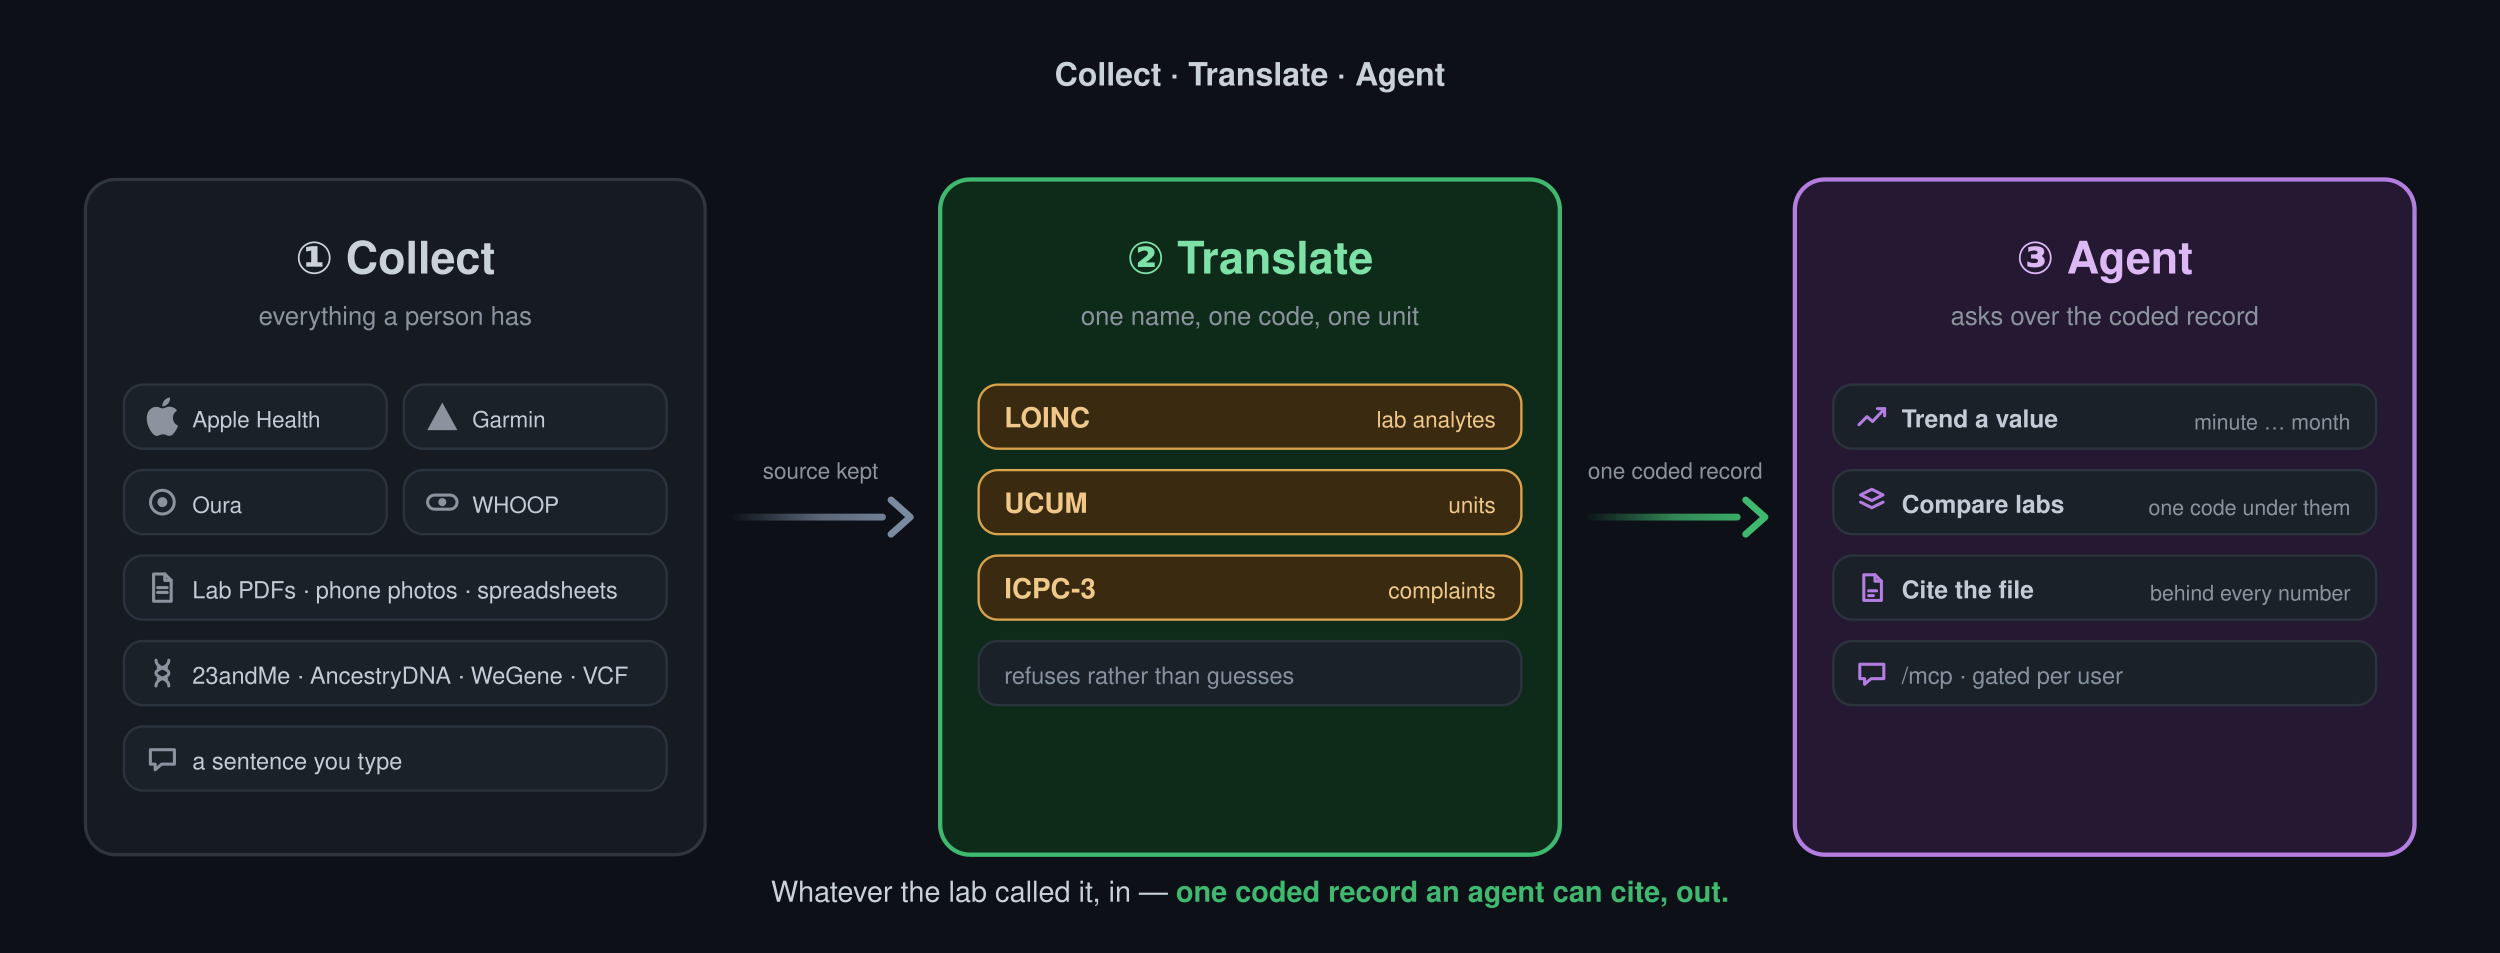
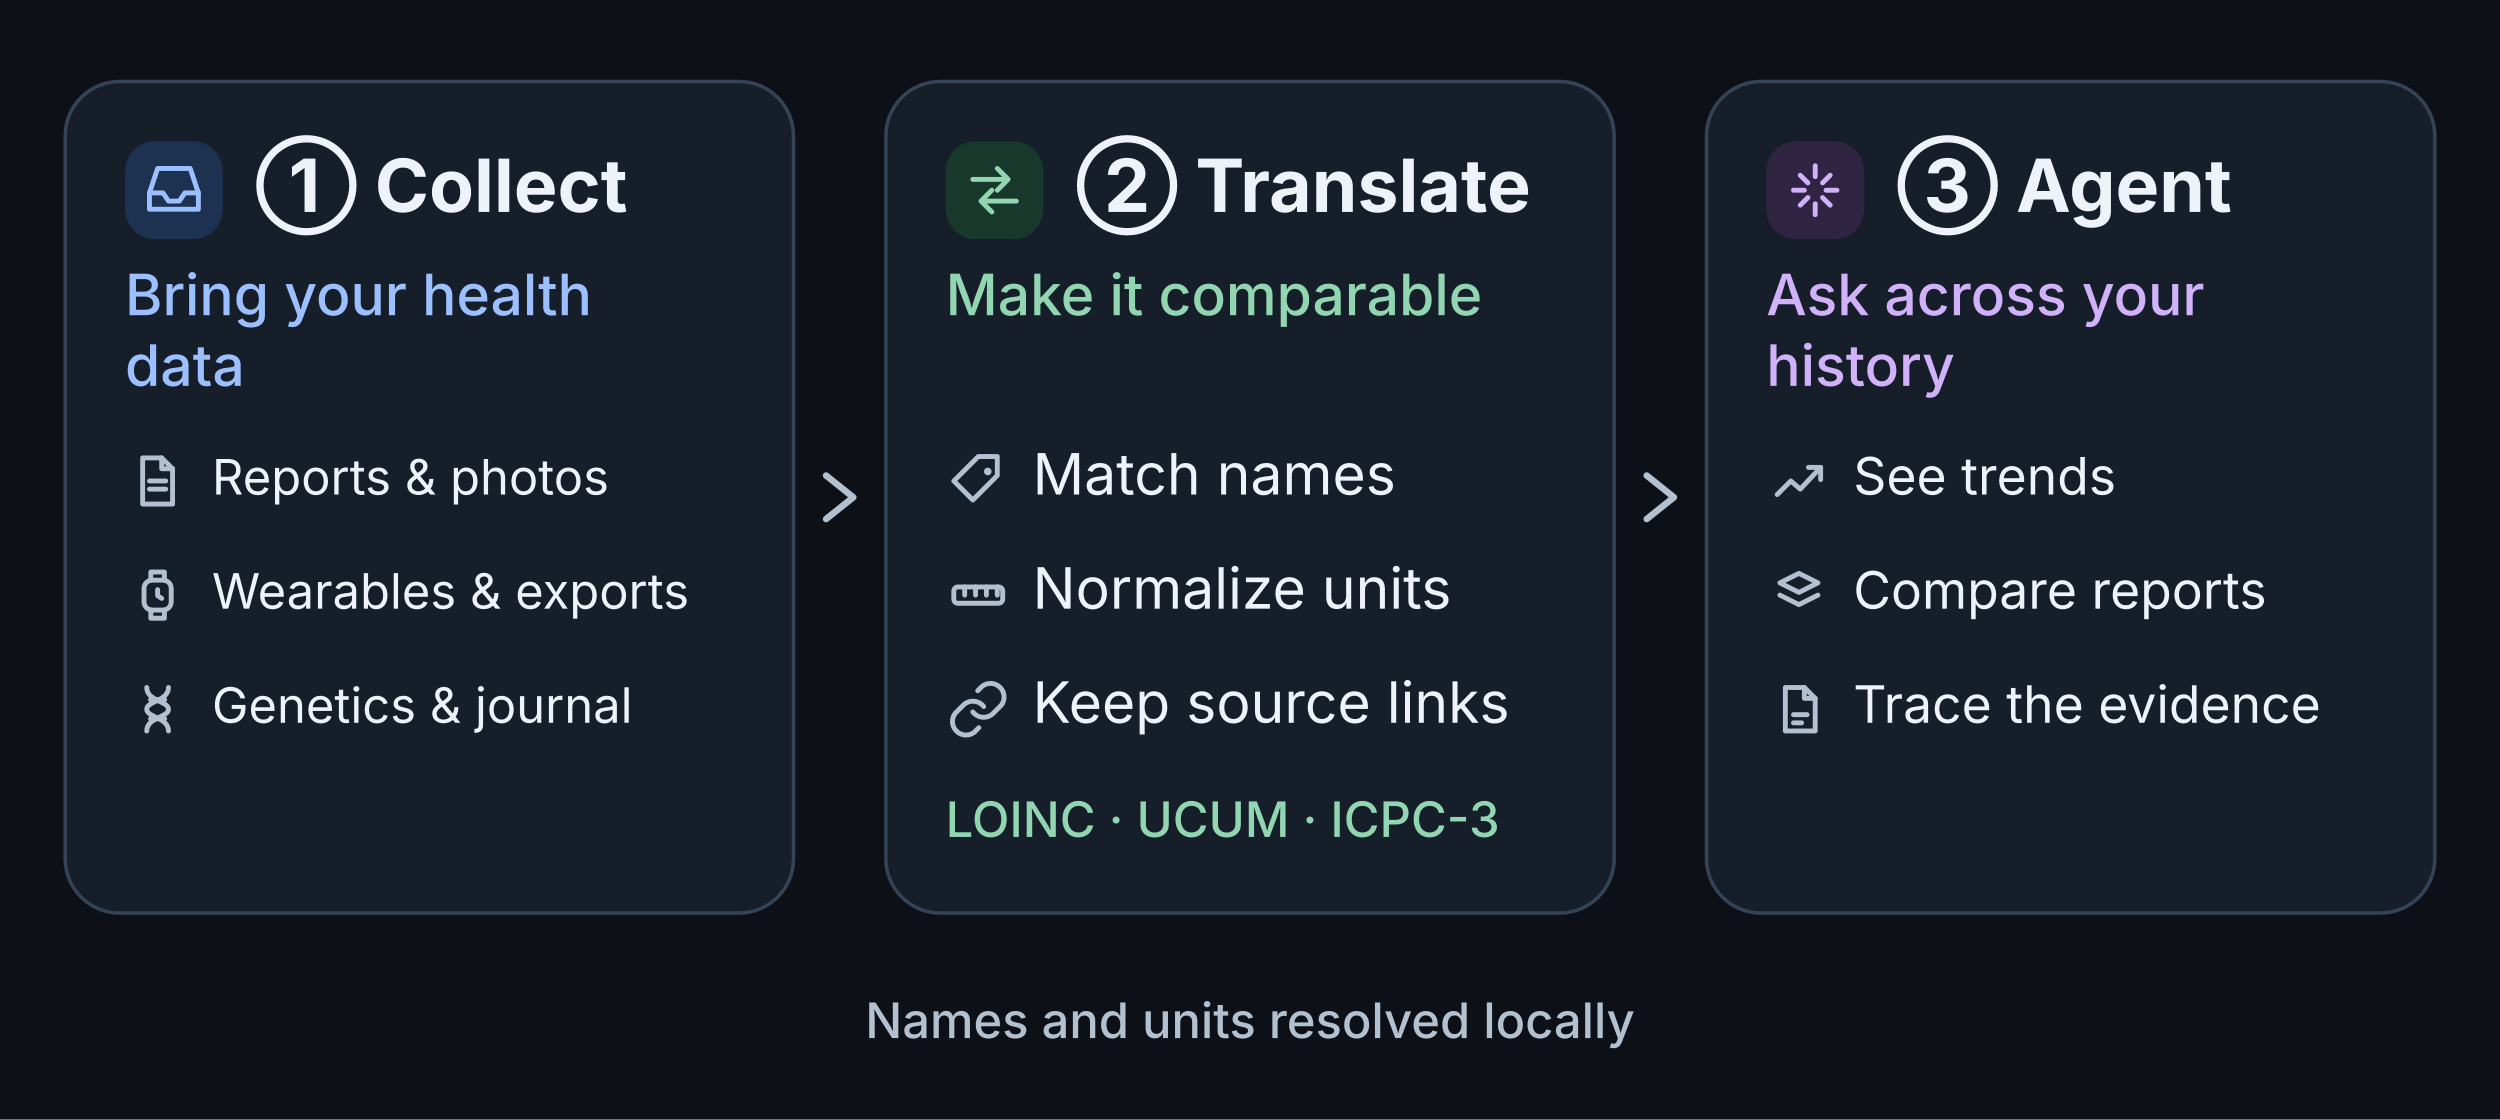
- <svg xmlns="http://www.w3.org/2000/svg" viewBox="0 0 1170 446" width="1170" height="446" font-family="Helvetica, Arial, sans-serif" role="img" aria-label="Collect, Translate, Agent: three stages, left to right">
-   <rect width="1170" height="446" fill="#0d1117" />
-   <text x="585" y="40" text-anchor="middle" font-size="15" font-weight="bold" fill="#c9d1d9">Collect · Translate · Agent</text>
-   <rect x="40" y="84" width="290" height="316" rx="14" fill="#161b22" stroke="#30363d" stroke-width="1.5" />
-   <text x="185" y="128" text-anchor="middle" font-size="21" font-weight="bold" fill="#c9d1d9">① Collect</text>
-   <text x="185" y="152" text-anchor="middle" font-size="12" font-weight="normal" fill="#8b949e">everything a person has</text>
-   <rect x="58.0" y="180" width="123.0" height="30" rx="9" fill="#1b2129" stroke="#2b333d" stroke-width="1.1" />
-   <g transform="translate(67.0,186) scale(0.75)" fill="none" stroke="#8b949e" stroke-width="1.9" stroke-linecap="round" stroke-linejoin="round">
-     <path fill="#8b949e" stroke="none" d="M12.152 6.896c-.948 0-2.415-1.078-3.96-1.04-2.04.027-3.91 1.183-4.961 3.014-2.117 3.675-.546 9.103 1.519 12.09 1.013 1.454 2.208 3.09 3.792 3.039 1.52-.065 2.09-.987 3.935-.987 1.831 0 2.35.987 3.96.948 1.637-.026 2.676-1.48 3.676-2.948 1.156-1.688 1.636-3.325 1.662-3.415-.039-.013-3.182-1.221-3.22-4.857-.026-3.04 2.48-4.494 2.597-4.559-1.429-2.09-3.623-2.324-4.39-2.376-2-.156-3.675 1.09-4.61 1.09zM15.53 3.83c.843-1.012 1.4-2.427 1.245-3.83-1.207.052-2.662.805-3.532 1.818-.78.896-1.454 2.338-1.273 3.714 1.338.104 2.715-.688 3.559-1.701" />
+ <svg xmlns="http://www.w3.org/2000/svg" width="920" height="412" viewBox="0 0 920 412" role="img" aria-labelledby="title description" font-family="'Inter', 'Helvetica Neue', Arial, 'PingFang SC', 'Microsoft YaHei', sans-serif">
+   <rect width="920" height="412" fill="#0D1117" />
+   <rect x="24" y="30" width="268" height="306" rx="20" fill="#151E29" stroke="#344355" stroke-width="1.3" />
+   <rect x="46" y="52" width="36" height="36" rx="11" fill="#1D3151" />
+   <g transform="translate(52 58) scale(1)" fill="none" stroke="#9CBFFF" stroke-width="1.8" stroke-linecap="round" stroke-linejoin="round">
+     <path d="M3 13h5l2 3h4l2-3h5" />
+     <path d="M3 13 6 4h12l3 9" />
+     <path d="M3 13v6h18v-6" />
  </g>
-   <text x="90.0" y="200" text-anchor="start" font-size="10.5" font-weight="normal" fill="#c3ccd6">Apple Health</text>
-   <rect x="189.0" y="180" width="123.0" height="30" rx="9" fill="#1b2129" stroke="#2b333d" stroke-width="1.1" />
-   <g transform="translate(198.0,186) scale(0.75)" fill="none" stroke="#8b949e" stroke-width="1.9" stroke-linecap="round" stroke-linejoin="round">
-     <path fill="#8b949e" stroke="none" d="M12 3.2 L21.4 20.4 H2.6 Z" />
-   </g>
-   <text x="221.0" y="200" text-anchor="start" font-size="10.5" font-weight="normal" fill="#c3ccd6">Garmin</text>
-   <rect x="58.0" y="220" width="123.0" height="30" rx="9" fill="#1b2129" stroke="#2b333d" stroke-width="1.1" />
-   <g transform="translate(67.0,226) scale(0.75)" fill="none" stroke="#8b949e" stroke-width="1.9" stroke-linecap="round" stroke-linejoin="round">
-     <circle cx="12" cy="12" r="7.4" />
-     <circle cx="12" cy="12" r="3.1" fill="#8b949e" stroke="none" />
-   </g>
-   <text x="90.0" y="240" text-anchor="start" font-size="10.5" font-weight="normal" fill="#c3ccd6">Oura</text>
-   <rect x="189.0" y="220" width="123.0" height="30" rx="9" fill="#1b2129" stroke="#2b333d" stroke-width="1.1" />
-   <g transform="translate(198.0,226) scale(0.75)" fill="none" stroke="#8b949e" stroke-width="1.9" stroke-linecap="round" stroke-linejoin="round">
-     <rect x="2.8" y="7.6" width="18.4" height="8.8" rx="4.4" />
-     <circle cx="12" cy="12" r="2.5" fill="#8b949e" stroke="none" />
-   </g>
-   <text x="221.0" y="240" text-anchor="start" font-size="10.5" font-weight="normal" fill="#c3ccd6">WHOOP</text>
-   <rect x="58" y="260" width="254" height="30" rx="9" fill="#1b2129" stroke="#2b333d" stroke-width="1.1" />
-   <g transform="translate(67,266) scale(0.75)" fill="none" stroke="#8b949e" stroke-width="1.9" stroke-linecap="round" stroke-linejoin="round">
+   <text x="94" y="78" font-size="27" font-weight="700" fill="#EDF3F9" text-anchor="start">① Collect</text>
+   <text x="46" y="116" font-size="21" font-weight="500" fill="#9CBFFF" text-anchor="start">Bring your health</text>
+   <text x="46" y="142" font-size="21" font-weight="500" fill="#9CBFFF" text-anchor="start">data</text>
+   <g transform="translate(46 165) scale(1)" fill="none" stroke="#B2C0CF" stroke-width="1.8" stroke-linecap="round" stroke-linejoin="round">
    <path d="M6.5 3.5h7l4 4v13h-11z" />
    <path d="M13.5 3.5v4h4" />
    <path d="M9 12h6M9 15h6" />
  </g>
-   <text x="90" y="280" text-anchor="start" font-size="11" font-weight="normal" fill="#c3ccd6">Lab PDFs · phone photos · spreadsheets</text>
-   <rect x="58" y="300" width="254" height="30" rx="9" fill="#1b2129" stroke="#2b333d" stroke-width="1.1" />
-   <g transform="translate(67,306) scale(0.75)" fill="none" stroke="#8b949e" stroke-width="1.9" stroke-linecap="round" stroke-linejoin="round">
+   <text x="78" y="182" font-size="18" font-weight="400" fill="#EDF3F9" text-anchor="start">Reports &amp; photos</text>
+   <g transform="translate(46 207) scale(1)" fill="none" stroke="#B2C0CF" stroke-width="1.8" stroke-linecap="round" stroke-linejoin="round">
+     <rect x="7" y="6.5" width="10" height="11" rx="3" />
+     <path d="M9.5 6.5V3.5h5v3M9.5 17.5v3h5v-3" />
+     <path d="M12 10v2.2l1.5 1" />
+   </g>
+   <text x="78" y="224" font-size="18" font-weight="400" fill="#EDF3F9" text-anchor="start">Wearables &amp; exports</text>
+   <g transform="translate(46 249) scale(1)" fill="none" stroke="#B2C0CF" stroke-width="1.8" stroke-linecap="round" stroke-linejoin="round">
    <path d="M8 4c0 5 8 5 8 8s-8 3-8 8" />
    <path d="M16 4c0 5-8 5-8 8s8 3 8 8" />
    <path d="M9.4 8.5h5.2M9.4 15.5h5.2" />
  </g>
-   <text x="90" y="320" text-anchor="start" font-size="11" font-weight="normal" fill="#c3ccd6">23andMe · AncestryDNA · WeGene · VCF</text>
-   <rect x="58" y="340" width="254" height="30" rx="9" fill="#1b2129" stroke="#2b333d" stroke-width="1.1" />
-   <g transform="translate(67,346) scale(0.75)" fill="none" stroke="#8b949e" stroke-width="1.9" stroke-linecap="round" stroke-linejoin="round">
-     <path d="M4.5 6.5h15v9h-8l-4 3.5v-3.5h-3z" />
+   <text x="78" y="266" font-size="18" font-weight="400" fill="#EDF3F9" text-anchor="start">Genetics &amp; journal</text>
+   <rect x="326" y="30" width="268" height="306" rx="20" fill="#151E29" stroke="#344355" stroke-width="1.3" />
+   <rect x="348" y="52" width="36" height="36" rx="11" fill="#18382C" />
+   <g transform="translate(354 58) scale(1)" fill="none" stroke="#91D6B1" stroke-width="1.8" stroke-linecap="round" stroke-linejoin="round">
+     <path d="M4 8h13M13 4l4 4-4 4" />
+     <path d="M20 16H7M11 12l-4 4 4 4" />
  </g>
-   <text x="90" y="360" text-anchor="start" font-size="11" font-weight="normal" fill="#c3ccd6">a sentence you type</text>
-   <rect x="440" y="84" width="290" height="316" rx="14" fill="#0e2a19" stroke="#3fb96f" stroke-width="2" />
-   <text x="585" y="128" text-anchor="middle" font-size="21" font-weight="bold" fill="#7ee2a8">② Translate</text>
-   <text x="585" y="152" text-anchor="middle" font-size="12" font-weight="normal" fill="#8b949e">one name, one code, one unit</text>
-   <rect x="458" y="180" width="254" height="30" rx="9" fill="#3a2a10" stroke="#d9a24b" stroke-width="1.1" />
-   <text x="470" y="200" text-anchor="start" font-size="13" font-weight="bold" fill="#f0c98a">LOINC</text>
-   <text x="700" y="200" text-anchor="end" font-size="10.5" font-weight="normal" fill="#f0c98a">lab analytes</text>
-   <rect x="458" y="220" width="254" height="30" rx="9" fill="#3a2a10" stroke="#d9a24b" stroke-width="1.1" />
-   <text x="470" y="240" text-anchor="start" font-size="13" font-weight="bold" fill="#f0c98a">UCUM</text>
-   <text x="700" y="240" text-anchor="end" font-size="10.5" font-weight="normal" fill="#f0c98a">units</text>
-   <rect x="458" y="260" width="254" height="30" rx="9" fill="#3a2a10" stroke="#d9a24b" stroke-width="1.1" />
-   <text x="470" y="280" text-anchor="start" font-size="13" font-weight="bold" fill="#f0c98a">ICPC-3</text>
-   <text x="700" y="280" text-anchor="end" font-size="10.5" font-weight="normal" fill="#f0c98a">complaints</text>
-   <rect x="458" y="300" width="254" height="30" rx="9" fill="#1b2129" stroke="#2b333d" stroke-width="1.1" />
-   <text x="470" y="320" text-anchor="start" font-size="11" font-weight="normal" fill="#8792a0">refuses rather than guesses</text>
-   <rect x="840" y="84" width="290" height="316" rx="14" fill="#241832" stroke="#b47ee0" stroke-width="2" />
-   <text x="985" y="128" text-anchor="middle" font-size="21" font-weight="bold" fill="#dcb8f5">③ Agent</text>
-   <text x="985" y="152" text-anchor="middle" font-size="12" font-weight="normal" fill="#8b949e">asks over the coded record</text>
-   <rect x="858" y="180" width="254" height="30" rx="9" fill="#1b2129" stroke="#2b333d" stroke-width="1.1" />
-   <g transform="translate(867,186) scale(0.75)" fill="none" stroke="#b47ee0" stroke-width="1.9" stroke-linecap="round" stroke-linejoin="round">
+   <text x="396" y="78" font-size="27" font-weight="700" fill="#EDF3F9" text-anchor="start">② Translate</text>
+   <text x="348" y="116" font-size="21" font-weight="500" fill="#91D6B1" text-anchor="start">Make it comparable</text>
+   <g transform="translate(348 165) scale(1)" fill="none" stroke="#B2C0CF" stroke-width="1.8" stroke-linecap="round" stroke-linejoin="round">
+     <path d="M3 12 12 3h7v7l-9 9z" />
+     <circle cx="15.5" cy="8.5" r="1.4" fill="#B2C0CF" stroke="none" />
+   </g>
+   <text x="380" y="182" font-size="21" font-weight="400" fill="#EDF3F9" text-anchor="start">Match names</text>
+   <g transform="translate(348 207) scale(1)" fill="none" stroke="#B2C0CF" stroke-width="1.8" stroke-linecap="round" stroke-linejoin="round">
+     <rect x="3" y="9" width="18" height="6" rx="1.5" />
+     <path d="M7 9v3M11 9v3M15 9v3M19 9v3" />
+   </g>
+   <text x="380" y="224" font-size="21" font-weight="400" fill="#EDF3F9" text-anchor="start">Normalize units</text>
+   <g transform="translate(348 249) scale(1)" fill="none" stroke="#B2C0CF" stroke-width="1.8" stroke-linecap="round" stroke-linejoin="round">
+     <path d="M10 13a5 5 0 0 0 7.5.5l3-3a5 5 0 0 0-7-7l-1.7 1.7" />
+     <path d="M14 11a5 5 0 0 0-7.5-.5l-3 3a5 5 0 0 0 7 7l1.7-1.7" />
+   </g>
+   <text x="380" y="266" font-size="21" font-weight="400" fill="#EDF3F9" text-anchor="start">Keep source links</text>
+   <text x="348" y="308" font-size="18" font-weight="500" fill="#91D6B1" text-anchor="start">LOINC · UCUM · ICPC-3</text>
+   <rect x="628" y="30" width="268" height="306" rx="20" fill="#151E29" stroke="#344355" stroke-width="1.3" />
+   <rect x="650" y="52" width="36" height="36" rx="11" fill="#302443" />
+   <g transform="translate(656 58) scale(1)" fill="none" stroke="#D1B2FA" stroke-width="1.8" stroke-linecap="round" stroke-linejoin="round">
+     <path d="M12 3v4M12 17v4M4 12h4M16 12h4" />
+     <path d="M6.5 6.5l2.8 2.8M14.7 14.7l2.8 2.8M17.5 6.5l-2.8 2.8M9.3 14.7l-2.8 2.8" />
+   </g>
+   <text x="698" y="78" font-size="27" font-weight="700" fill="#EDF3F9" text-anchor="start">③ Agent</text>
+   <text x="650" y="116" font-size="21" font-weight="500" fill="#D1B2FA" text-anchor="start">Ask across your</text>
+   <text x="650" y="142" font-size="21" font-weight="500" fill="#D1B2FA" text-anchor="start">history</text>
+   <g transform="translate(650 165) scale(1)" fill="none" stroke="#B2C0CF" stroke-width="1.8" stroke-linecap="round" stroke-linejoin="round">
    <path d="M4 17l5-5 3.5 3L20 7" />
    <path d="M15.5 7H20v4.5" />
  </g>
-   <text x="890" y="200" text-anchor="start" font-size="11.5" font-weight="bold" fill="#c3ccd6">Trend a value</text>
-   <text x="1100" y="201" text-anchor="end" font-size="10" font-weight="normal" fill="#8b949e">minute … month</text>
-   <rect x="858" y="220" width="254" height="30" rx="9" fill="#1b2129" stroke="#2b333d" stroke-width="1.1" />
-   <g transform="translate(867,226) scale(0.75)" fill="none" stroke="#b47ee0" stroke-width="1.9" stroke-linecap="round" stroke-linejoin="round">
+   <text x="682" y="182" font-size="19" font-weight="400" fill="#EDF3F9" text-anchor="start">See trends</text>
+   <g transform="translate(650 207) scale(1)" fill="none" stroke="#B2C0CF" stroke-width="1.8" stroke-linecap="round" stroke-linejoin="round">
    <path d="M12 4l7 3.5-7 3.5-7-3.5z" />
    <path d="M5 12l7 3.5 7-3.5" />
  </g>
-   <text x="890" y="240" text-anchor="start" font-size="11.5" font-weight="bold" fill="#c3ccd6">Compare labs</text>
-   <text x="1100" y="241" text-anchor="end" font-size="10" font-weight="normal" fill="#8b949e">one code under them</text>
-   <rect x="858" y="260" width="254" height="30" rx="9" fill="#1b2129" stroke="#2b333d" stroke-width="1.1" />
-   <g transform="translate(867,266) scale(0.75)" fill="none" stroke="#b47ee0" stroke-width="1.9" stroke-linecap="round" stroke-linejoin="round">
+   <text x="682" y="224" font-size="19" font-weight="400" fill="#EDF3F9" text-anchor="start">Compare reports</text>
+   <g transform="translate(650 249) scale(1)" fill="none" stroke="#B2C0CF" stroke-width="1.8" stroke-linecap="round" stroke-linejoin="round">
    <path d="M7 4h7l4 4v12H7z" />
    <path d="M14 4v4h4" />
    <path d="M10 14h5M10 17h3" />
  </g>
-   <text x="890" y="280" text-anchor="start" font-size="11.5" font-weight="bold" fill="#c3ccd6">Cite the file</text>
-   <text x="1100" y="281" text-anchor="end" font-size="10" font-weight="normal" fill="#8b949e">behind every number</text>
-   <rect x="858" y="300" width="254" height="30" rx="9" fill="#1b2129" stroke="#2b333d" stroke-width="1.1" />
-   <g transform="translate(867,306) scale(0.75)" fill="none" stroke="#b47ee0" stroke-width="1.9" stroke-linecap="round" stroke-linejoin="round">
-     <path d="M4.5 6.5h15v9h-8l-4 3.5v-3.5h-3z" />
-   </g>
-   <text x="890" y="320" text-anchor="start" font-size="11" font-weight="normal" fill="#8792a0">/mcp  ·  gated per user</text>
-   <linearGradient id="grad-raw" gradientUnits="userSpaceOnUse" x1="342" y1="242" x2="426" y2="242">
-     <stop offset="0" stop-color="#7a8aa0" stop-opacity="0" />
-     <stop offset="0.5" stop-color="#7a8aa0" stop-opacity="0.7" />
-     <stop offset="1" stop-color="#7a8aa0" stop-opacity="1" />
-   </linearGradient>
-   <path d="M342 242 H413" stroke="url(#grad-raw)" stroke-width="3.2" fill="none" stroke-linecap="round" />
-   <path d="M417 234 L426 242 L417 250" fill="none" stroke="#7a8aa0" stroke-width="3.2" stroke-linecap="round" stroke-linejoin="round" />
-   <text x="384.0" y="224" text-anchor="middle" font-size="10.5" font-weight="normal" fill="#8b949e">source kept</text>
-   <linearGradient id="grad-std" gradientUnits="userSpaceOnUse" x1="742" y1="242" x2="826" y2="242">
-     <stop offset="0" stop-color="#3fb96f" stop-opacity="0" />
-     <stop offset="0.5" stop-color="#3fb96f" stop-opacity="0.7" />
-     <stop offset="1" stop-color="#3fb96f" stop-opacity="1" />
-   </linearGradient>
-   <path d="M742 242 H813" stroke="url(#grad-std)" stroke-width="3.2" fill="none" stroke-linecap="round" />
-   <path d="M817 234 L826 242 L817 250" fill="none" stroke="#3fb96f" stroke-width="3.2" stroke-linecap="round" stroke-linejoin="round" />
-   <text x="784.0" y="224" text-anchor="middle" font-size="10.5" font-weight="normal" fill="#8b949e">one coded record</text>
-   <text x="585" y="422" text-anchor="middle" font-size="13.5" fill="#c9d1d9">Whatever the lab called it, in — <tspan font-weight="bold" fill="#3fb96f">one coded record an agent can cite, out.</tspan>
-   </text>
+   <text x="682" y="266" font-size="19" font-weight="400" fill="#EDF3F9" text-anchor="start">Trace the evidence</text>
+   <path d="M304 175l10 8-10 8" fill="none" stroke="#B2C0CF" stroke-width="2.4" stroke-linecap="round" stroke-linejoin="round" />
+   <path d="M606 175l10 8-10 8" fill="none" stroke="#B2C0CF" stroke-width="2.4" stroke-linecap="round" stroke-linejoin="round" />
+   <text x="460" y="382" font-size="18" font-weight="500" fill="#B2C0CF" text-anchor="middle">Names and units resolved locally</text>
</svg>
